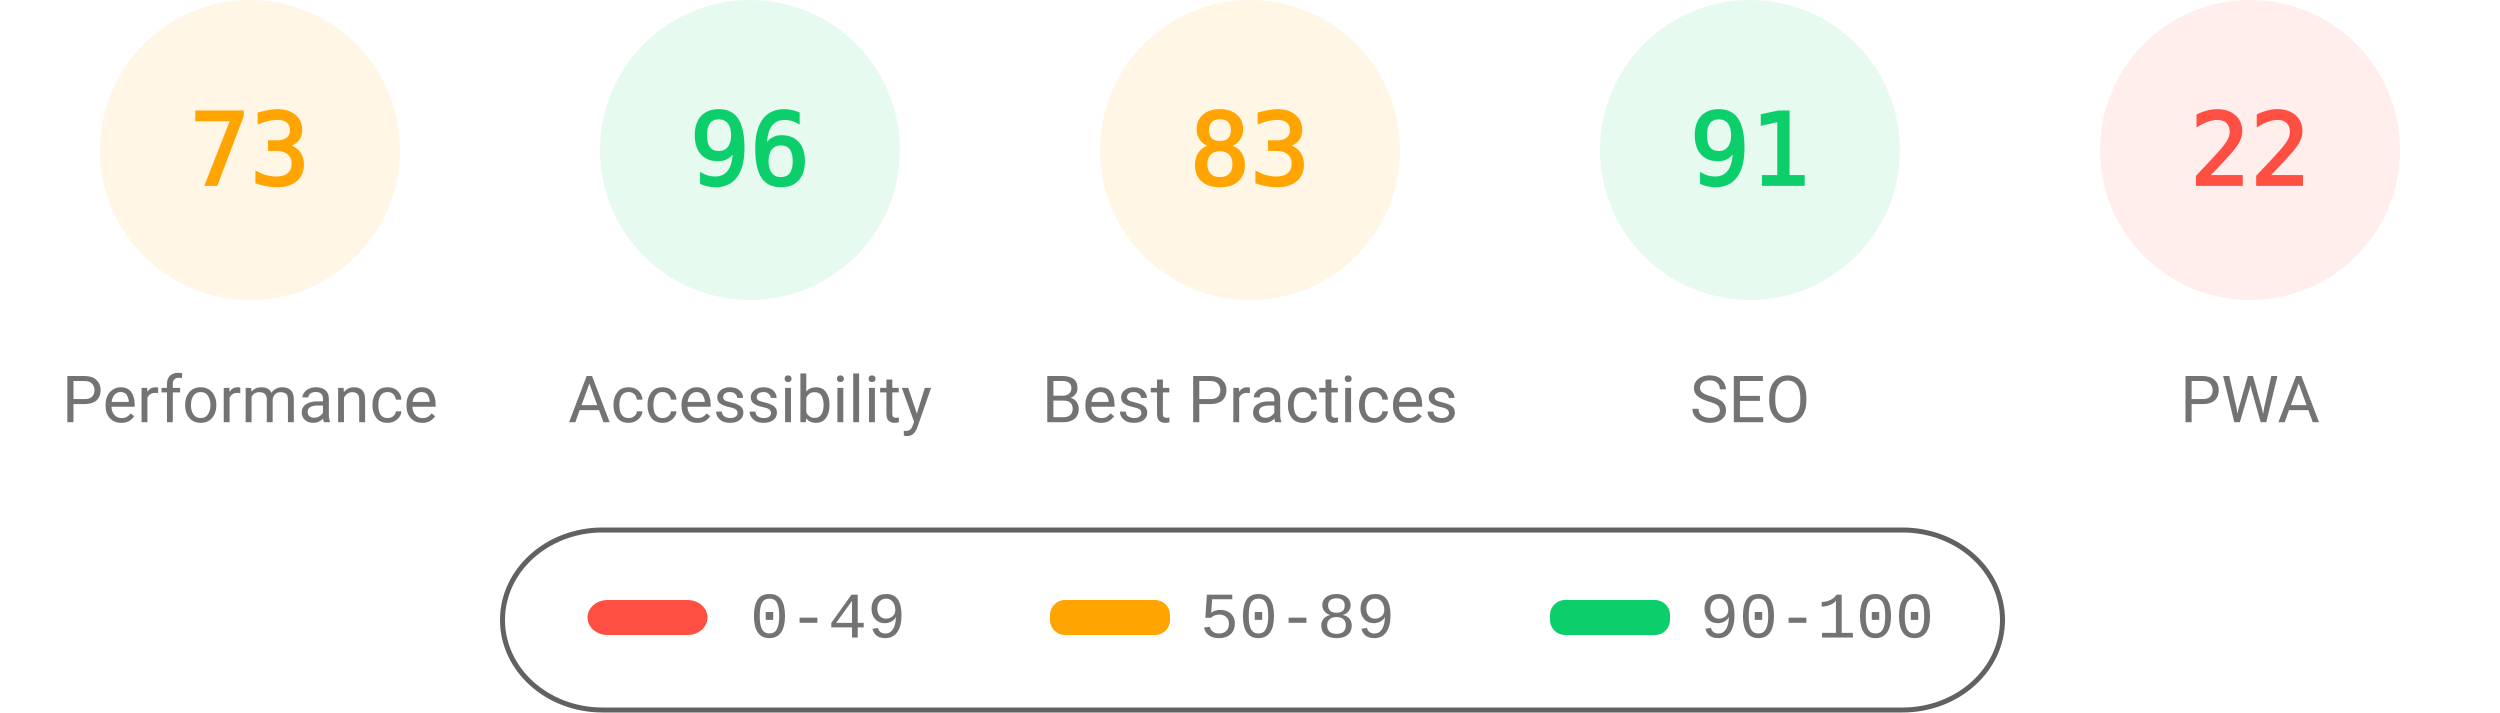
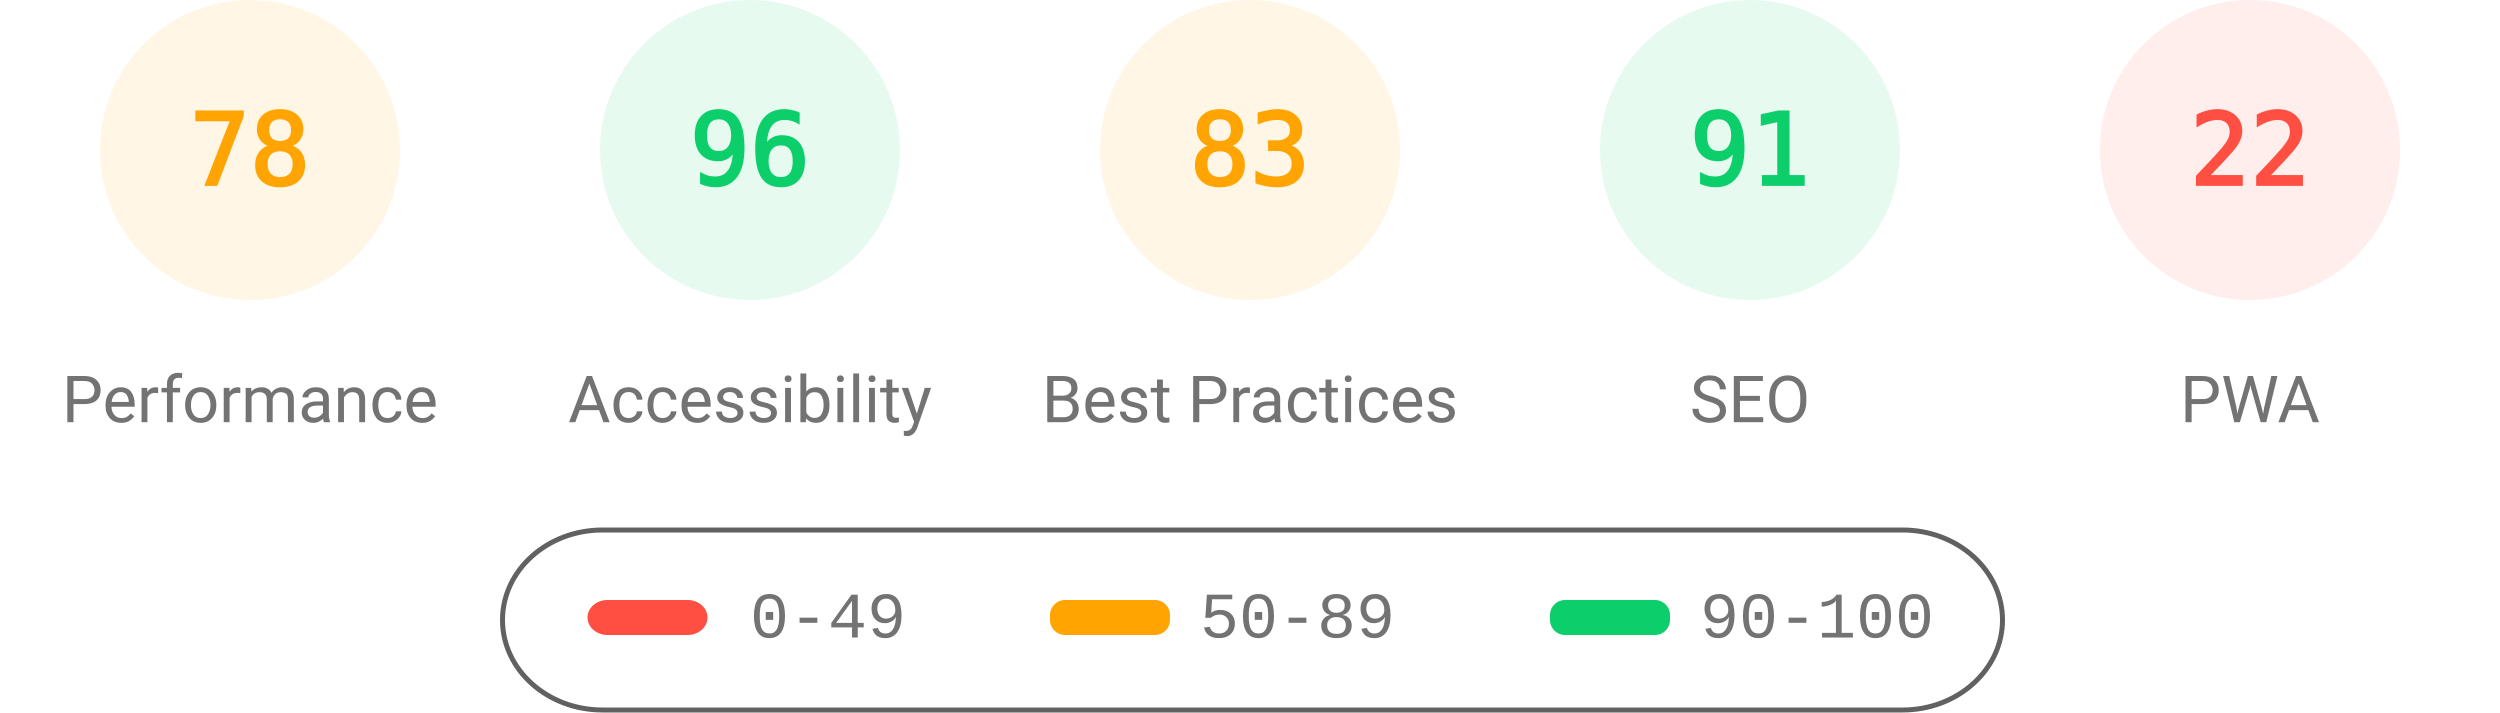
<svg xmlns="http://www.w3.org/2000/svg" fill="none" width="1000" height="285">
  <style>.gauge-base{opacity:.1}.gauge-arc{fill:none;animation-delay:250ms;stroke-linecap:round;transform:rotate(-90deg);transform-origin:100px 60px;animation:load-gauge 1s ease forwards}.guage-text{font-size:40px;font-family:monospace;text-align:center}.guage-red{color:#ff4e42;fill:#ff4e42;stroke:#ff4e42}.guage-orange{color:#ffa400;fill:#ffa400;stroke:#ffa400}.guage-green{color:#0cce6b;fill:#0cce6b;stroke:#0cce6b}.guage-undefined{color:#5c5c5c;fill:#5c5c5c;stroke:#5c5c5c}.guage-title{color:#737373;fill:#737373;stroke:none;font-size:26px;line-height:26px;font-family:Roboto,Halvetica,Arial,sans-serif}@keyframes load-gauge{from{stroke-dasharray:0 352.858}}</style>
  <svg class="guage-div guage-perf guage-orange" viewBox="0 0 200 200" width="200" height="200">
    <circle class="gauge-base" r="56" cx="100" cy="60" stroke-width="8" />
-     <circle class="gauge-arc guage-arc-1" r="56" cx="100" cy="60" stroke-width="8" style="stroke-dasharray:256.856,351.858" />
-     <text class="guage-text" x="100" y="60" alignment-baseline="central" dominant-baseline="central" text-anchor="middle">73</text>
+     <circle class="gauge-arc guage-arc-1" r="56" cx="100" cy="60" stroke-width="8" style="stroke-dasharray:274.449,351.858" />
+     <text class="guage-text" x="100" y="60" alignment-baseline="central" dominant-baseline="central" text-anchor="middle">78</text>
    <text class="guage-title" x="100" y="160" alignment-baseline="central" dominant-baseline="central" text-anchor="middle">Performance</text>
  </svg>
  <svg class="guage-div guage-acc guage-green" viewBox="0 0 200 200" width="200" height="200" x="200">
    <circle class="gauge-base" r="56" cx="100" cy="60" stroke-width="8" />
    <circle class="gauge-arc guage-arc-2" r="56" cx="100" cy="60" stroke-width="8" style="stroke-dasharray:337.784,351.858" />
    <text class="guage-text" x="100" y="60" alignment-baseline="central" dominant-baseline="central" text-anchor="middle">96</text>
    <text class="guage-title" x="100" y="160" alignment-baseline="central" dominant-baseline="central" text-anchor="middle">Accessibility</text>
  </svg>
  <svg class="guage-div guage-best guage-orange" viewBox="0 0 200 200" width="200" height="200" x="400">
    <circle class="gauge-base" r="56" cx="100" cy="60" stroke-width="8" />
    <circle class="gauge-arc guage-arc-3" r="56" cx="100" cy="60" stroke-width="8" style="stroke-dasharray:292.042,351.858" />
    <text class="guage-text" x="100" y="60" alignment-baseline="central" dominant-baseline="central" text-anchor="middle">83</text>
    <text class="guage-title" x="100" y="160" alignment-baseline="central" dominant-baseline="central" text-anchor="middle">Best Practices</text>
  </svg>
  <svg class="guage-div guage-seo guage-green" viewBox="0 0 200 200" width="200" height="200" x="600">
    <circle class="gauge-base" r="56" cx="100" cy="60" stroke-width="8" />
    <circle class="gauge-arc guage-arc-4" r="56" cx="100" cy="60" stroke-width="8" style="stroke-dasharray:320.191,351.858" />
    <text class="guage-text" x="100" y="60" alignment-baseline="central" dominant-baseline="central" text-anchor="middle">91</text>
    <text class="guage-title" x="100" y="160" alignment-baseline="central" dominant-baseline="central" text-anchor="middle">SEO</text>
  </svg>
  <svg class="guage-div guage-pwa guage-red" viewBox="0 0 200 200" width="200" height="200" x="800">
    <circle class="gauge-base" r="56" cx="100" cy="60" stroke-width="8" />
    <circle class="gauge-arc guage-arc-4" r="56" cx="100" cy="60" stroke-width="8" style="stroke-dasharray:77.409,351.858" />
    <text class="guage-text" x="100" y="60" alignment-baseline="central" dominant-baseline="central" text-anchor="middle">22</text>
    <text class="guage-title" x="100" y="160" alignment-baseline="central" dominant-baseline="central" text-anchor="middle">PWA</text>
  </svg>
  <svg width="604" height="76" x="200" y="210">
    <path fill="none" id="canvas_background" d="M-1-1h604v80H-1z" />
    <rect fill-opacity="0" stroke="#616161" stroke-width="2" rx="40" id="svg_2" height="72" width="600" y="2" x="1" fill="#000" />
    <rect stroke="#000" rx="8" id="svg_3" height="14" width="48" y="30" x="35" stroke-opacity="null" stroke-width="0" fill="#ff4e42" />
    <rect stroke="#000" rx="6" id="svg_4" height="14" width="48" y="30" x="220" stroke-opacity="null" stroke-width="0" fill="#ffa400" />
    <rect stroke="#000" rx="6" id="svg_5" height="14" width="48" y="30" x="420" stroke-opacity="null" stroke-width="0" fill="#0cce6b" />
    <text xml:space="preserve" text-anchor="start" font-family="'Courier New', Courier, monospace" font-size="26" id="svg_6" y="45" x="100" stroke-opacity="null" stroke-width="0" stroke="#000" fill="#737373">0-49</text>
    <text xml:space="preserve" text-anchor="start" font-family="'Courier New', Courier, monospace" font-size="26" id="svg_7" y="45" x="280" stroke-opacity="null" stroke-width="0" stroke="#000" fill="#737373">50-89</text>
    <text xml:space="preserve" text-anchor="start" font-family="'Courier New', Courier, monospace" font-size="26" id="svg_8" y="45" x="480" stroke-opacity="null" stroke-width="0" stroke="#000" fill="#737373">90-100</text>
  </svg>
</svg>
